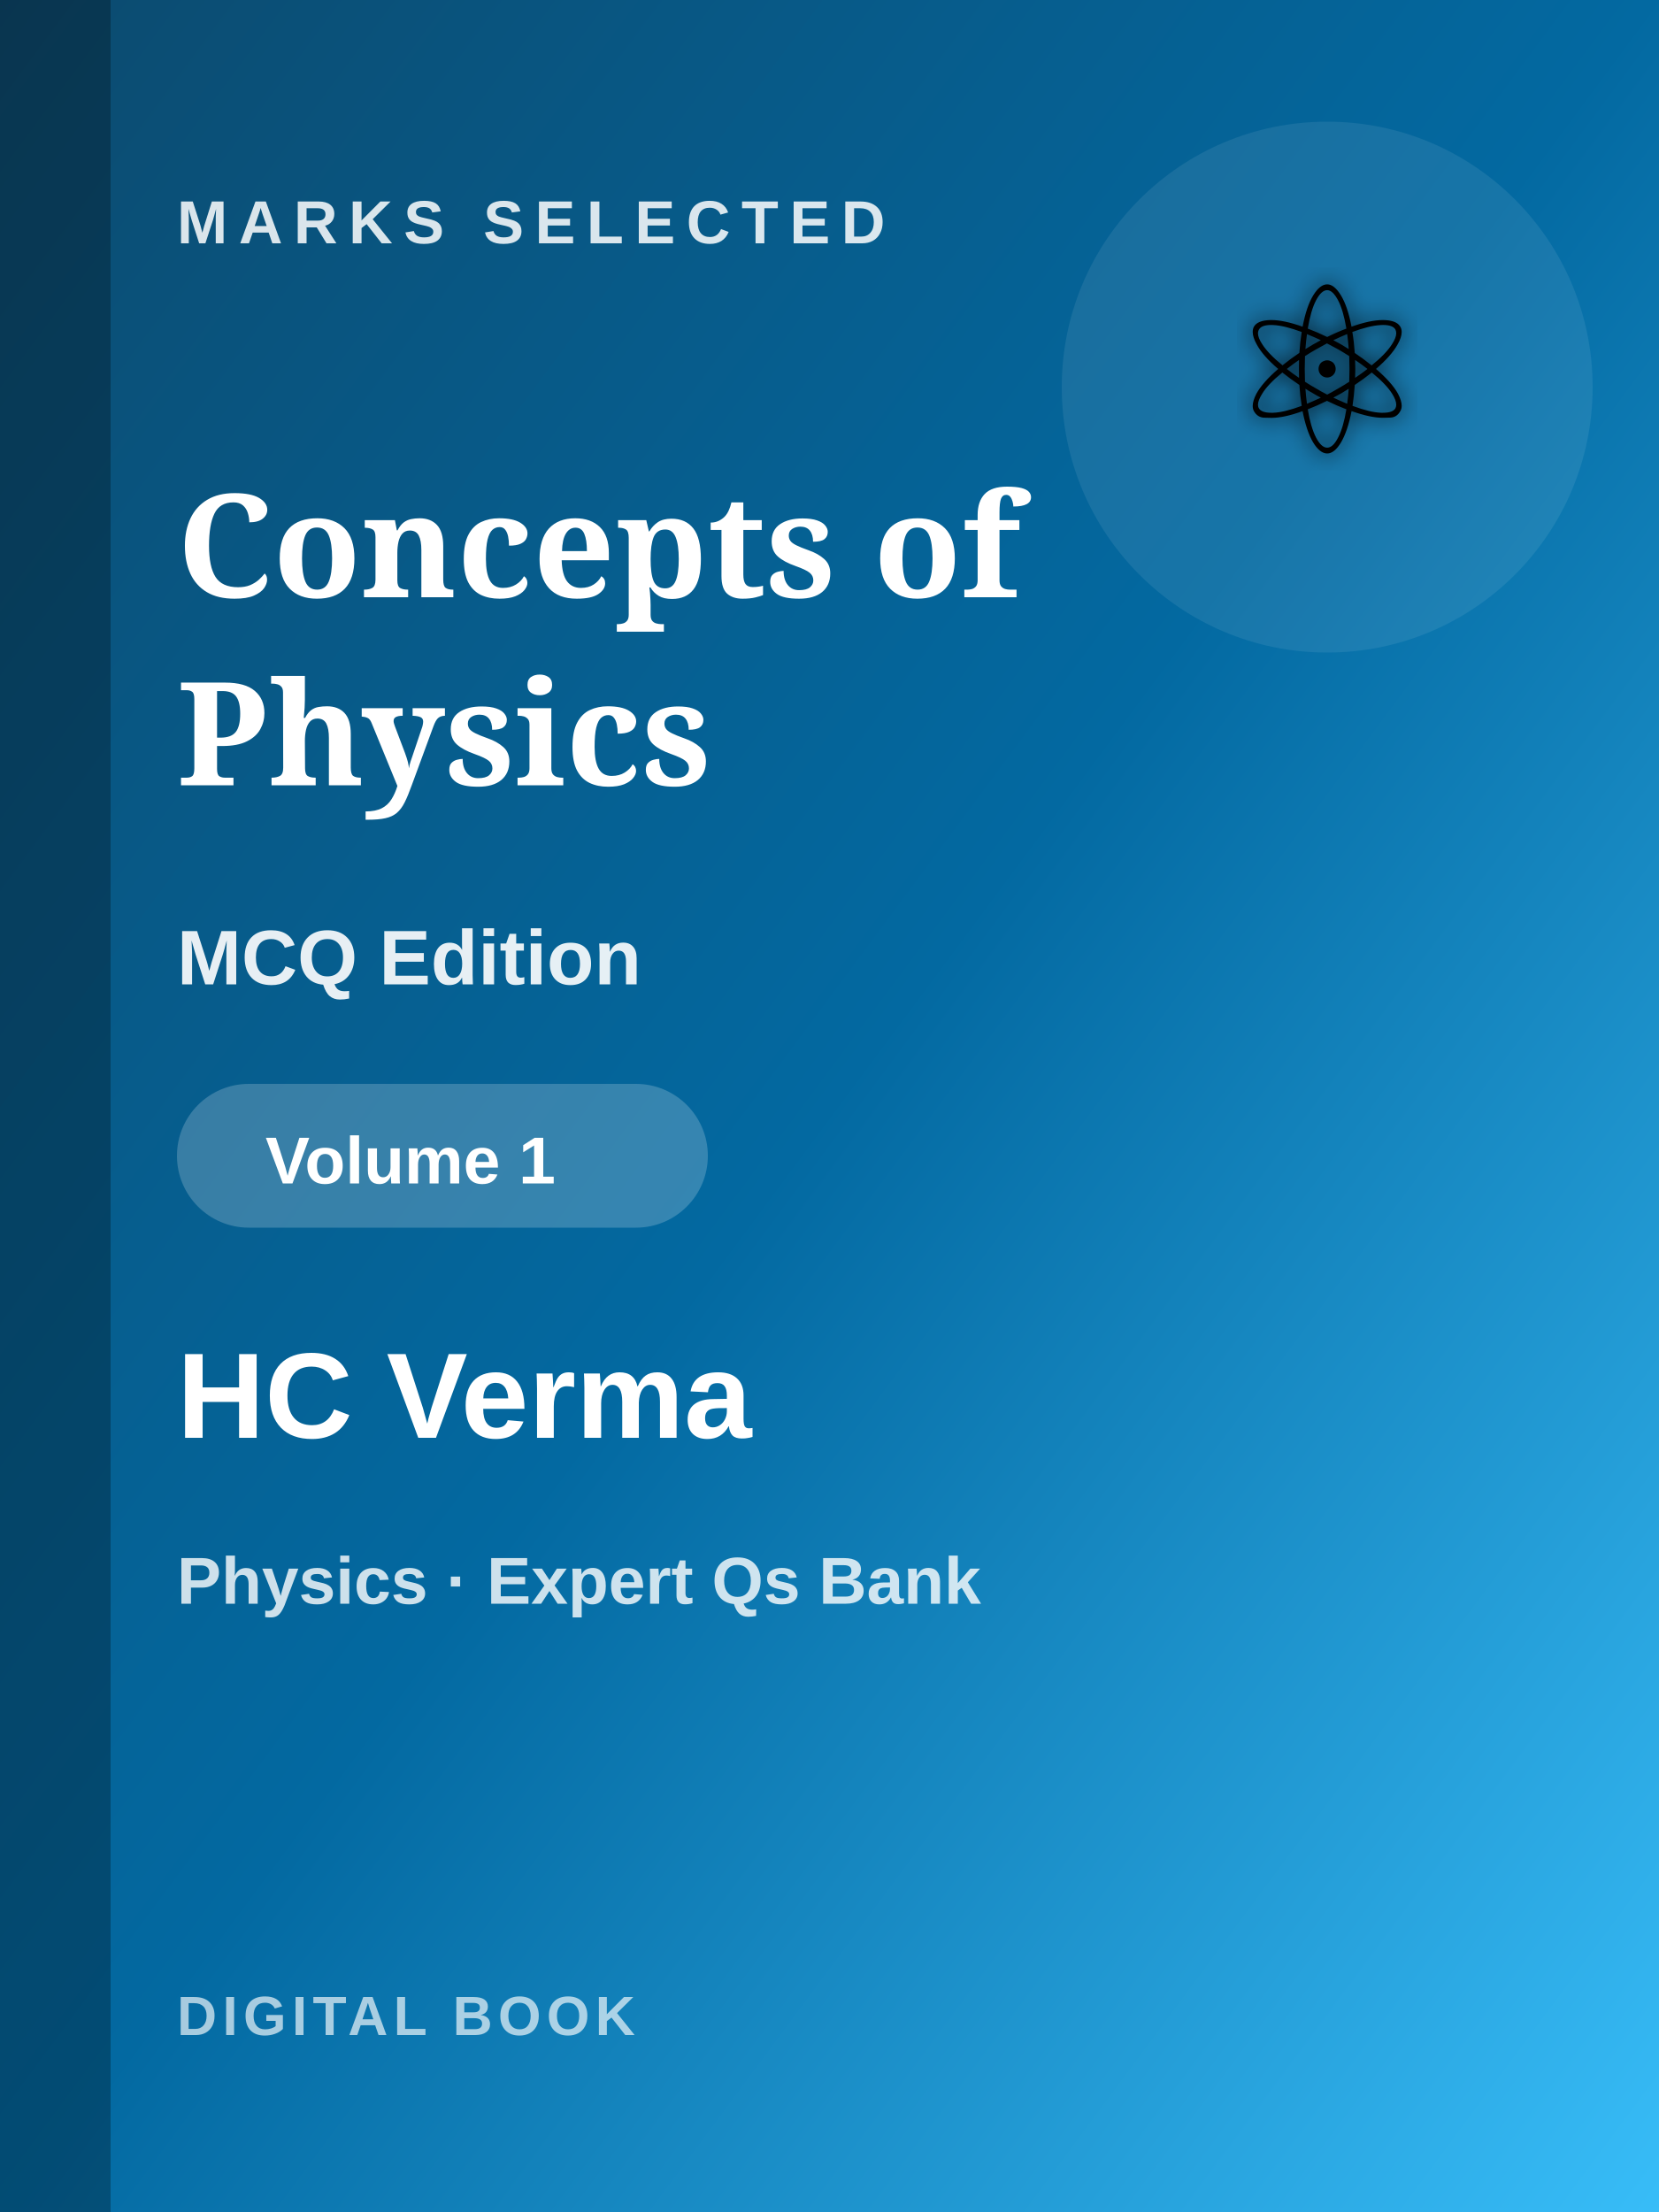
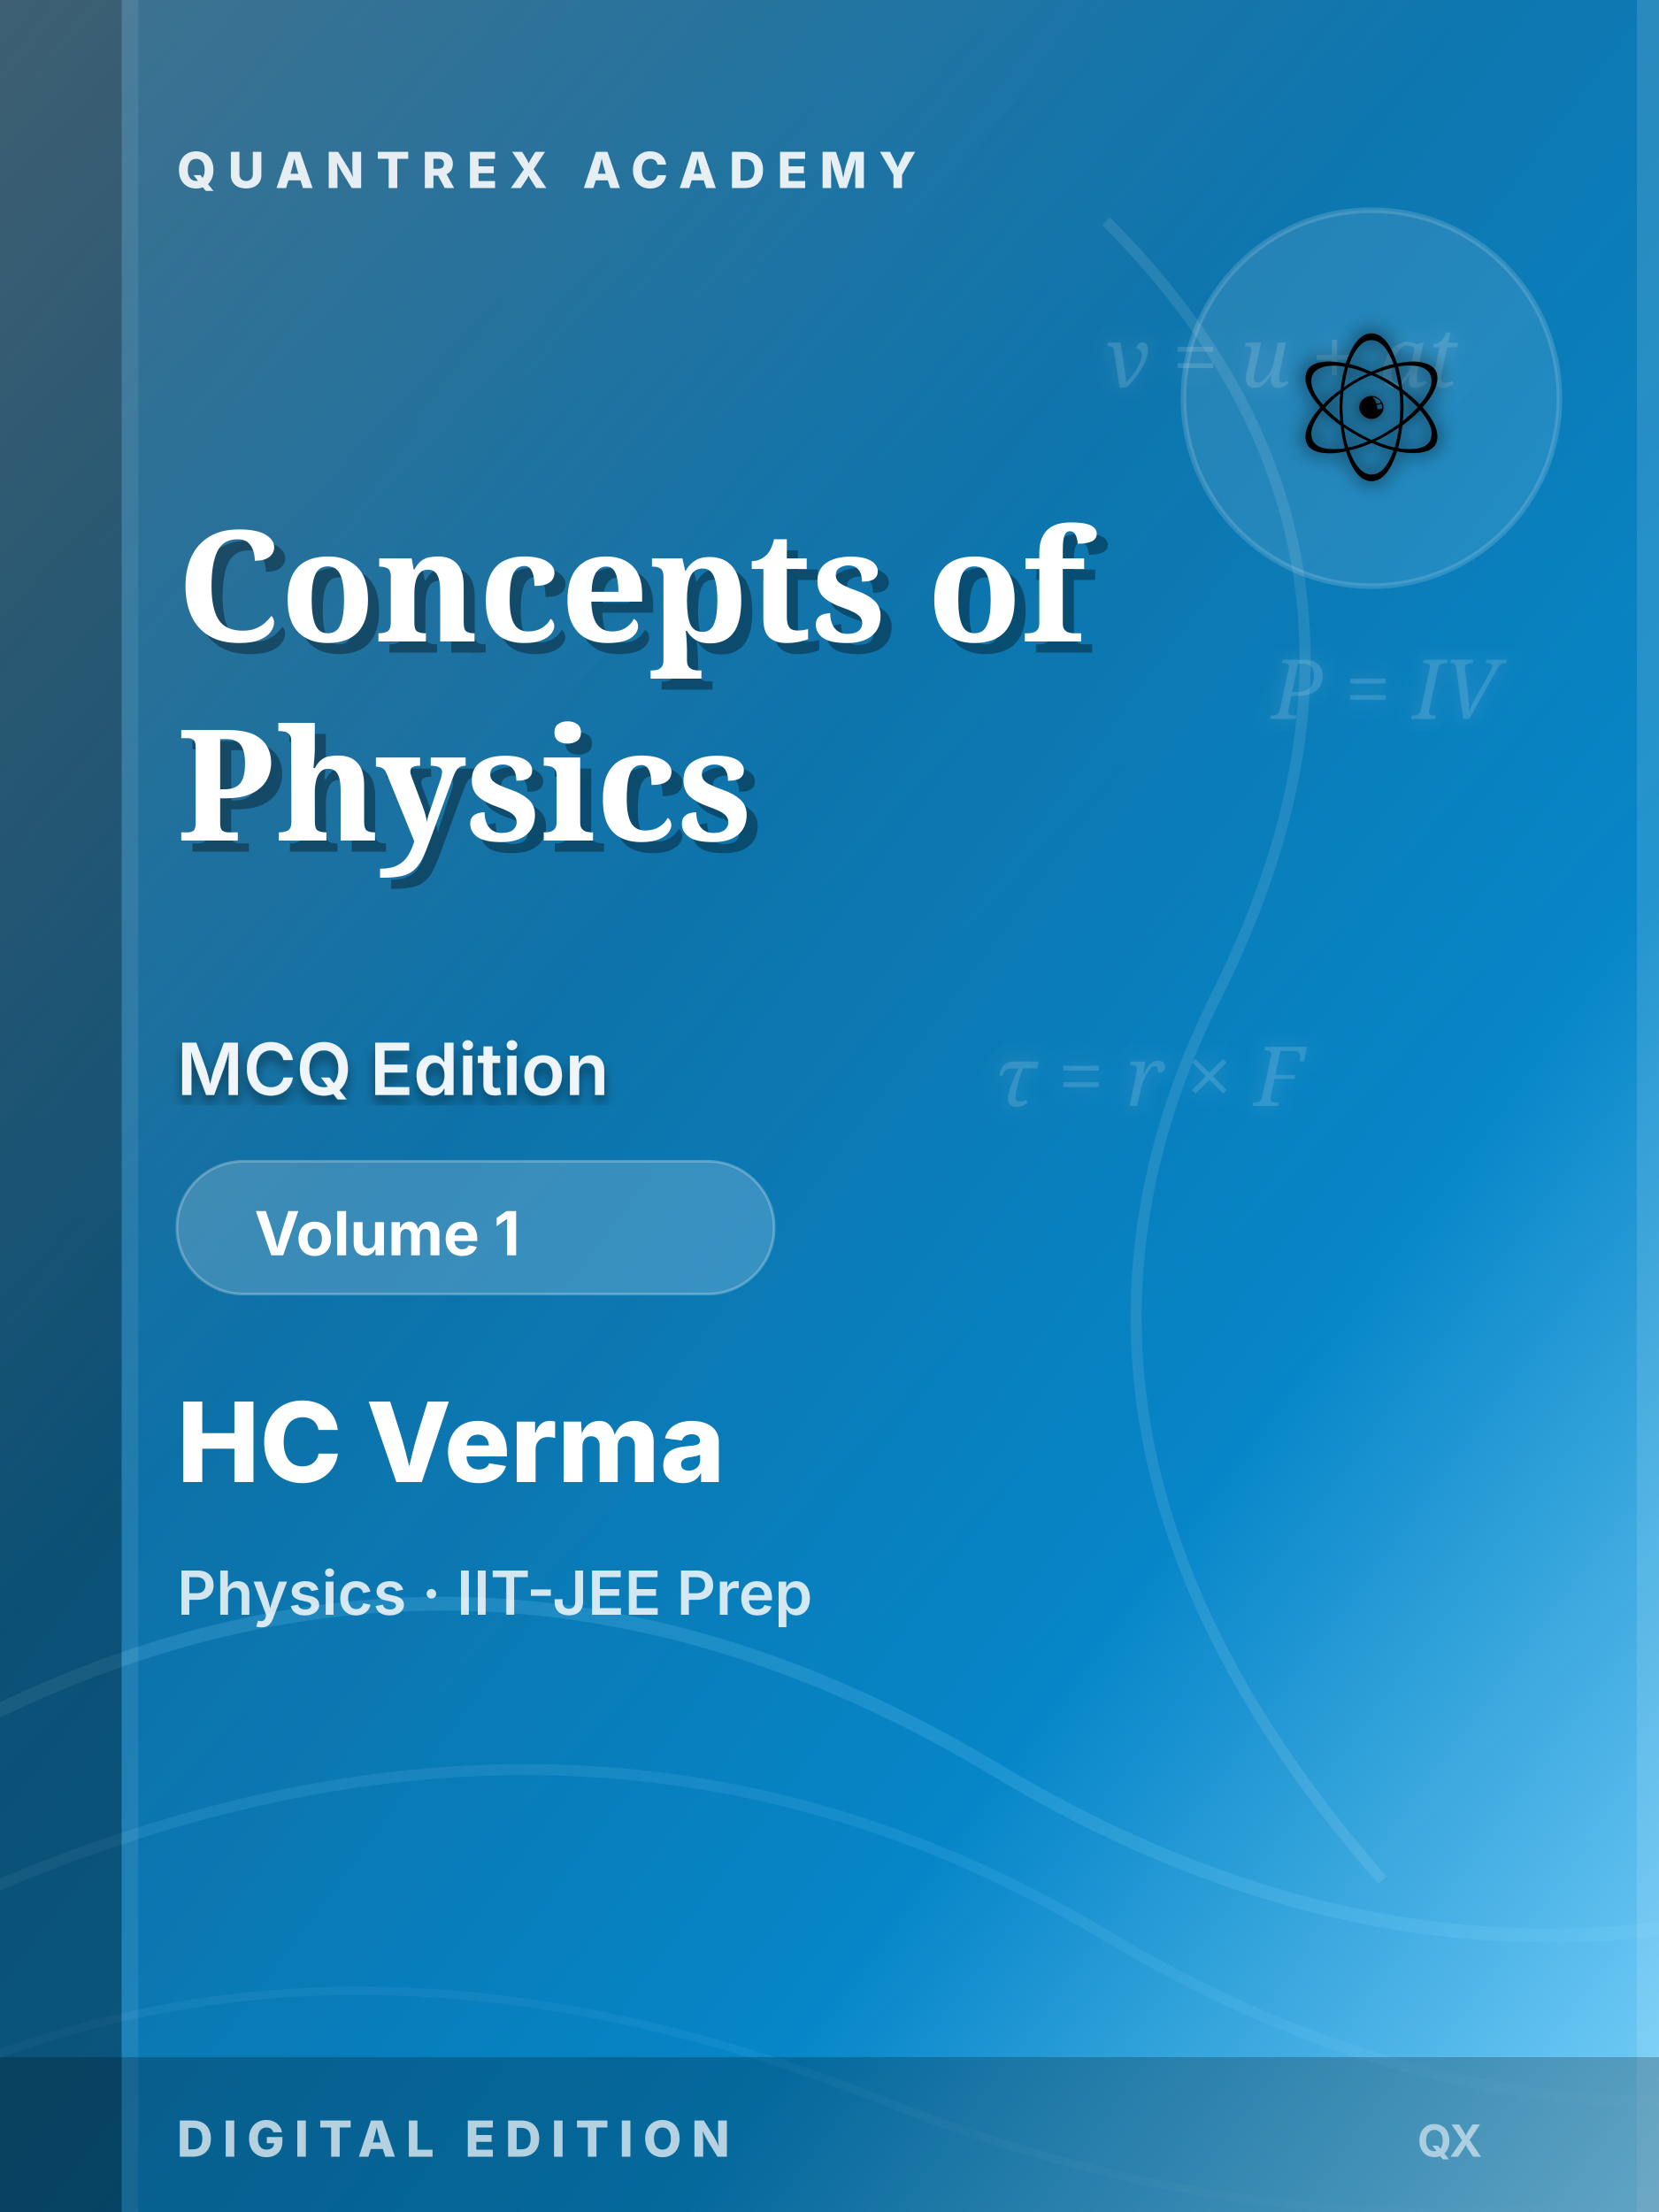
- <svg xmlns="http://www.w3.org/2000/svg" viewBox="0 0 300 400" width="300" height="400">
+ <svg xmlns="http://www.w3.org/2000/svg" viewBox="0 0 300 400" width="300" height="400" role="img" aria-label="Concepts of Physics">
  <defs>
-     <linearGradient id="bg" x1="0%" y1="0%" x2="100%" y2="100%">
+     <linearGradient id="hcvermav1-bg" x1="0%" y1="0%" x2="100%" y2="100%">
      <stop offset="0%" stop-color="#0c4a6e" />
-       <stop offset="50%" stop-color="#0369a1" />
-       <stop offset="100%" stop-color="#38bdf8" />
+       <stop offset="35%" stop-color="#0369a1" />
+       <stop offset="70%" stop-color="#0284c7" />
+       <stop offset="100%" stop-color="#7dd3fc" />
    </linearGradient>
-     <filter id="glow">
-       <feGaussianBlur stdDeviation="2" result="b" />
+     <linearGradient id="hcvermav1-shine" x1="0%" y1="0%" x2="100%" y2="100%">
+       <stop offset="0%" stop-color="rgba(255,255,255,0.35)" />
+       <stop offset="100%" stop-color="rgba(255,255,255,0)" />
+     </linearGradient>
+     <linearGradient id="hcvermav1-gloss" x1="0%" y1="0%" x2="80%" y2="100%">
+       <stop offset="0%" stop-color="rgba(255,255,255,0.22)" />
+       <stop offset="45%" stop-color="rgba(255,255,255,0.04)" />
+       <stop offset="100%" stop-color="rgba(255,255,255,0)" />
+     </linearGradient>
+     <filter id="hcvermav1-glow" x="-20%" y="-20%" width="140%" height="140%">
+       <feGaussianBlur stdDeviation="1.8" result="b" />
      <feMerge>
        <feMergeNode in="b" />
        <feMergeNode in="SourceGraphic" />
      </feMerge>
    </filter>
+     <filter id="hcvermav1-emboss">
+       <feDropShadow dx="0" dy="1.5" stdDeviation="1" flood-color="rgba(0,0,0,0.45)" />
+     </filter>
  </defs>
-   <rect width="300" height="400" fill="url(#bg)" />
-   <rect x="0" y="0" width="20" height="400" fill="rgba(0,0,0,.28)" />
-   <circle cx="240" cy="70" r="48" fill="rgba(255,255,255,.08)" />
-   <text x="240" y="82" text-anchor="middle" font-size="42" filter="url(#glow)">⚛️</text>
-   <text x="32" y="44" fill="rgba(255,255,255,.85)" font-family="Arial,sans-serif" font-size="11" font-weight="700" letter-spacing="2">MARKS SELECTED</text>
-   <text x="32" y="108" fill="#fff" font-family="Georgia,serif" font-size="26" font-weight="700">Concepts of</text>
-   <text x="32" y="142" fill="#fff" font-family="Georgia,serif" font-size="26" font-weight="700">Physics</text>
-   <text x="32" y="178" fill="rgba(255,255,255,.9)" font-family="Arial,sans-serif" font-size="14" font-weight="600">MCQ Edition</text>
-   <rect x="32" y="196" width="96" height="26" rx="13" fill="rgba(255,255,255,.2)" />
-   <text x="48" y="214" fill="#fff" font-family="Arial,sans-serif" font-size="12" font-weight="700">Volume 1</text>
-   <text x="32" y="260" fill="#fff" font-family="Arial,sans-serif" font-size="22" font-weight="800">HC Verma</text>
-   <text x="32" y="290" fill="rgba(255,255,255,.8)" font-family="Arial,sans-serif" font-size="12" font-weight="600">Physics · Expert Qs Bank</text>
-   <text x="32" y="368" fill="rgba(255,255,255,.65)" font-family="Arial,sans-serif" font-size="10" font-weight="700" letter-spacing="1">DIGITAL BOOK</text>
+   <rect width="300" height="400" fill="url(#hcvermav1-bg)" />
+   <path d="M-20 320 Q80 260 180 320 T380 320" stroke="#7dd3fc" stroke-opacity="0.18" stroke-width="2.5" fill="none" />
+   <path d="M-20 350 Q100 290 200 350 T400 350" stroke="#7dd3fc" stroke-opacity="0.12" stroke-width="2" fill="none" />
+   <path d="M-20 380 Q60 340 160 380 T360 380" stroke="#7dd3fc" stroke-opacity="0.08" stroke-width="1.5" fill="none" />
+   <path d="M200 40 Q260 100 220 180 Q180 260 250 340" stroke="rgba(255,255,255,0.1)" stroke-width="2" fill="none" />
+   <text x="200" y="70" fill="rgba(255,255,255,0.14)" font-family="Georgia,serif" font-size="15" font-style="italic" filter="url(#hcvermav1-glow)">v = u + at</text>
+   <text x="230" y="130" fill="rgba(255,255,255,0.14)" font-family="Georgia,serif" font-size="15" font-style="italic" filter="url(#hcvermav1-glow)">P = IV</text>
+   <text x="180" y="200" fill="rgba(255,255,255,0.14)" font-family="Georgia,serif" font-size="15" font-style="italic" filter="url(#hcvermav1-glow)">τ = r × F</text>
+   <rect x="0" y="0" width="22" height="400" fill="rgba(0,0,0,0.32)" />
+   <rect x="22" y="0" width="3" height="400" fill="rgba(255,255,255,0.08)" />
+   <rect x="296" y="0" width="4" height="400" fill="rgba(255,255,255,0.12)" />
+   <rect x="0" y="0" width="300" height="400" fill="url(#hcvermav1-gloss)" />
+   <text x="32" y="34" fill="rgba(255,255,255,0.88)" font-family="Inter,Arial,sans-serif" font-size="9" font-weight="800" letter-spacing="2.2">QUANTREX ACADEMY</text>
+   <text x="34" y="118" fill="rgba(0,0,0,0.35)" font-family="Literata,Georgia,serif" font-size="28" font-weight="700">Concepts of</text>
+   <text x="32" y="116" fill="#ffffff" font-family="Literata,Georgia,serif" font-size="28" font-weight="700">Concepts of</text>
+   <text x="34" y="154" fill="rgba(0,0,0,0.35)" font-family="Literata,Georgia,serif" font-size="28" font-weight="700">Physics</text>
+   <text x="32" y="152" fill="#ffffff" font-family="Literata,Georgia,serif" font-size="28" font-weight="700">Physics</text>
+   <text x="32" y="198" fill="rgba(255,255,255,0.92)" font-family="Inter,Arial,sans-serif" font-size="13" font-weight="600" filter="url(#hcvermav1-emboss)">MCQ Edition</text>
+   <rect x="32" y="210" width="108" height="24" rx="12" fill="rgba(255,255,255,0.18)" stroke="rgba(255,255,255,0.25)" stroke-width="0.5" />
+   <text x="46" y="227" fill="#fff" font-family="Inter,Arial,sans-serif" font-size="11" font-weight="700">Volume 1</text>
+   <text x="32" y="268" fill="#fff" font-family="Inter,Arial,sans-serif" font-size="20" font-weight="800">HC Verma</text>
+   <text x="32" y="292" fill="rgba(255,255,255,0.82)" font-family="Inter,Arial,sans-serif" font-size="11" font-weight="600">Physics · IIT-JEE Prep</text>
+   <circle cx="248" cy="72" r="34" fill="rgba(255,255,255,0.1)" stroke="rgba(255,255,255,0.15)" stroke-width="1" />
+   <text x="248" y="82" text-anchor="middle" font-size="30" filter="url(#hcvermav1-glow)">⚛</text>
+   <rect x="0" y="372" width="300" height="28" fill="rgba(0,0,0,0.22)" />
+   <text x="32" y="390" fill="rgba(255,255,255,0.7)" font-family="Inter,Arial,sans-serif" font-size="9" font-weight="800" letter-spacing="1.8">DIGITAL EDITION</text>
+   <text x="268" y="390" text-anchor="end" fill="rgba(255,255,255,0.55)" font-family="Inter,Arial,sans-serif" font-size="8" font-weight="700">QX</text>
</svg>
